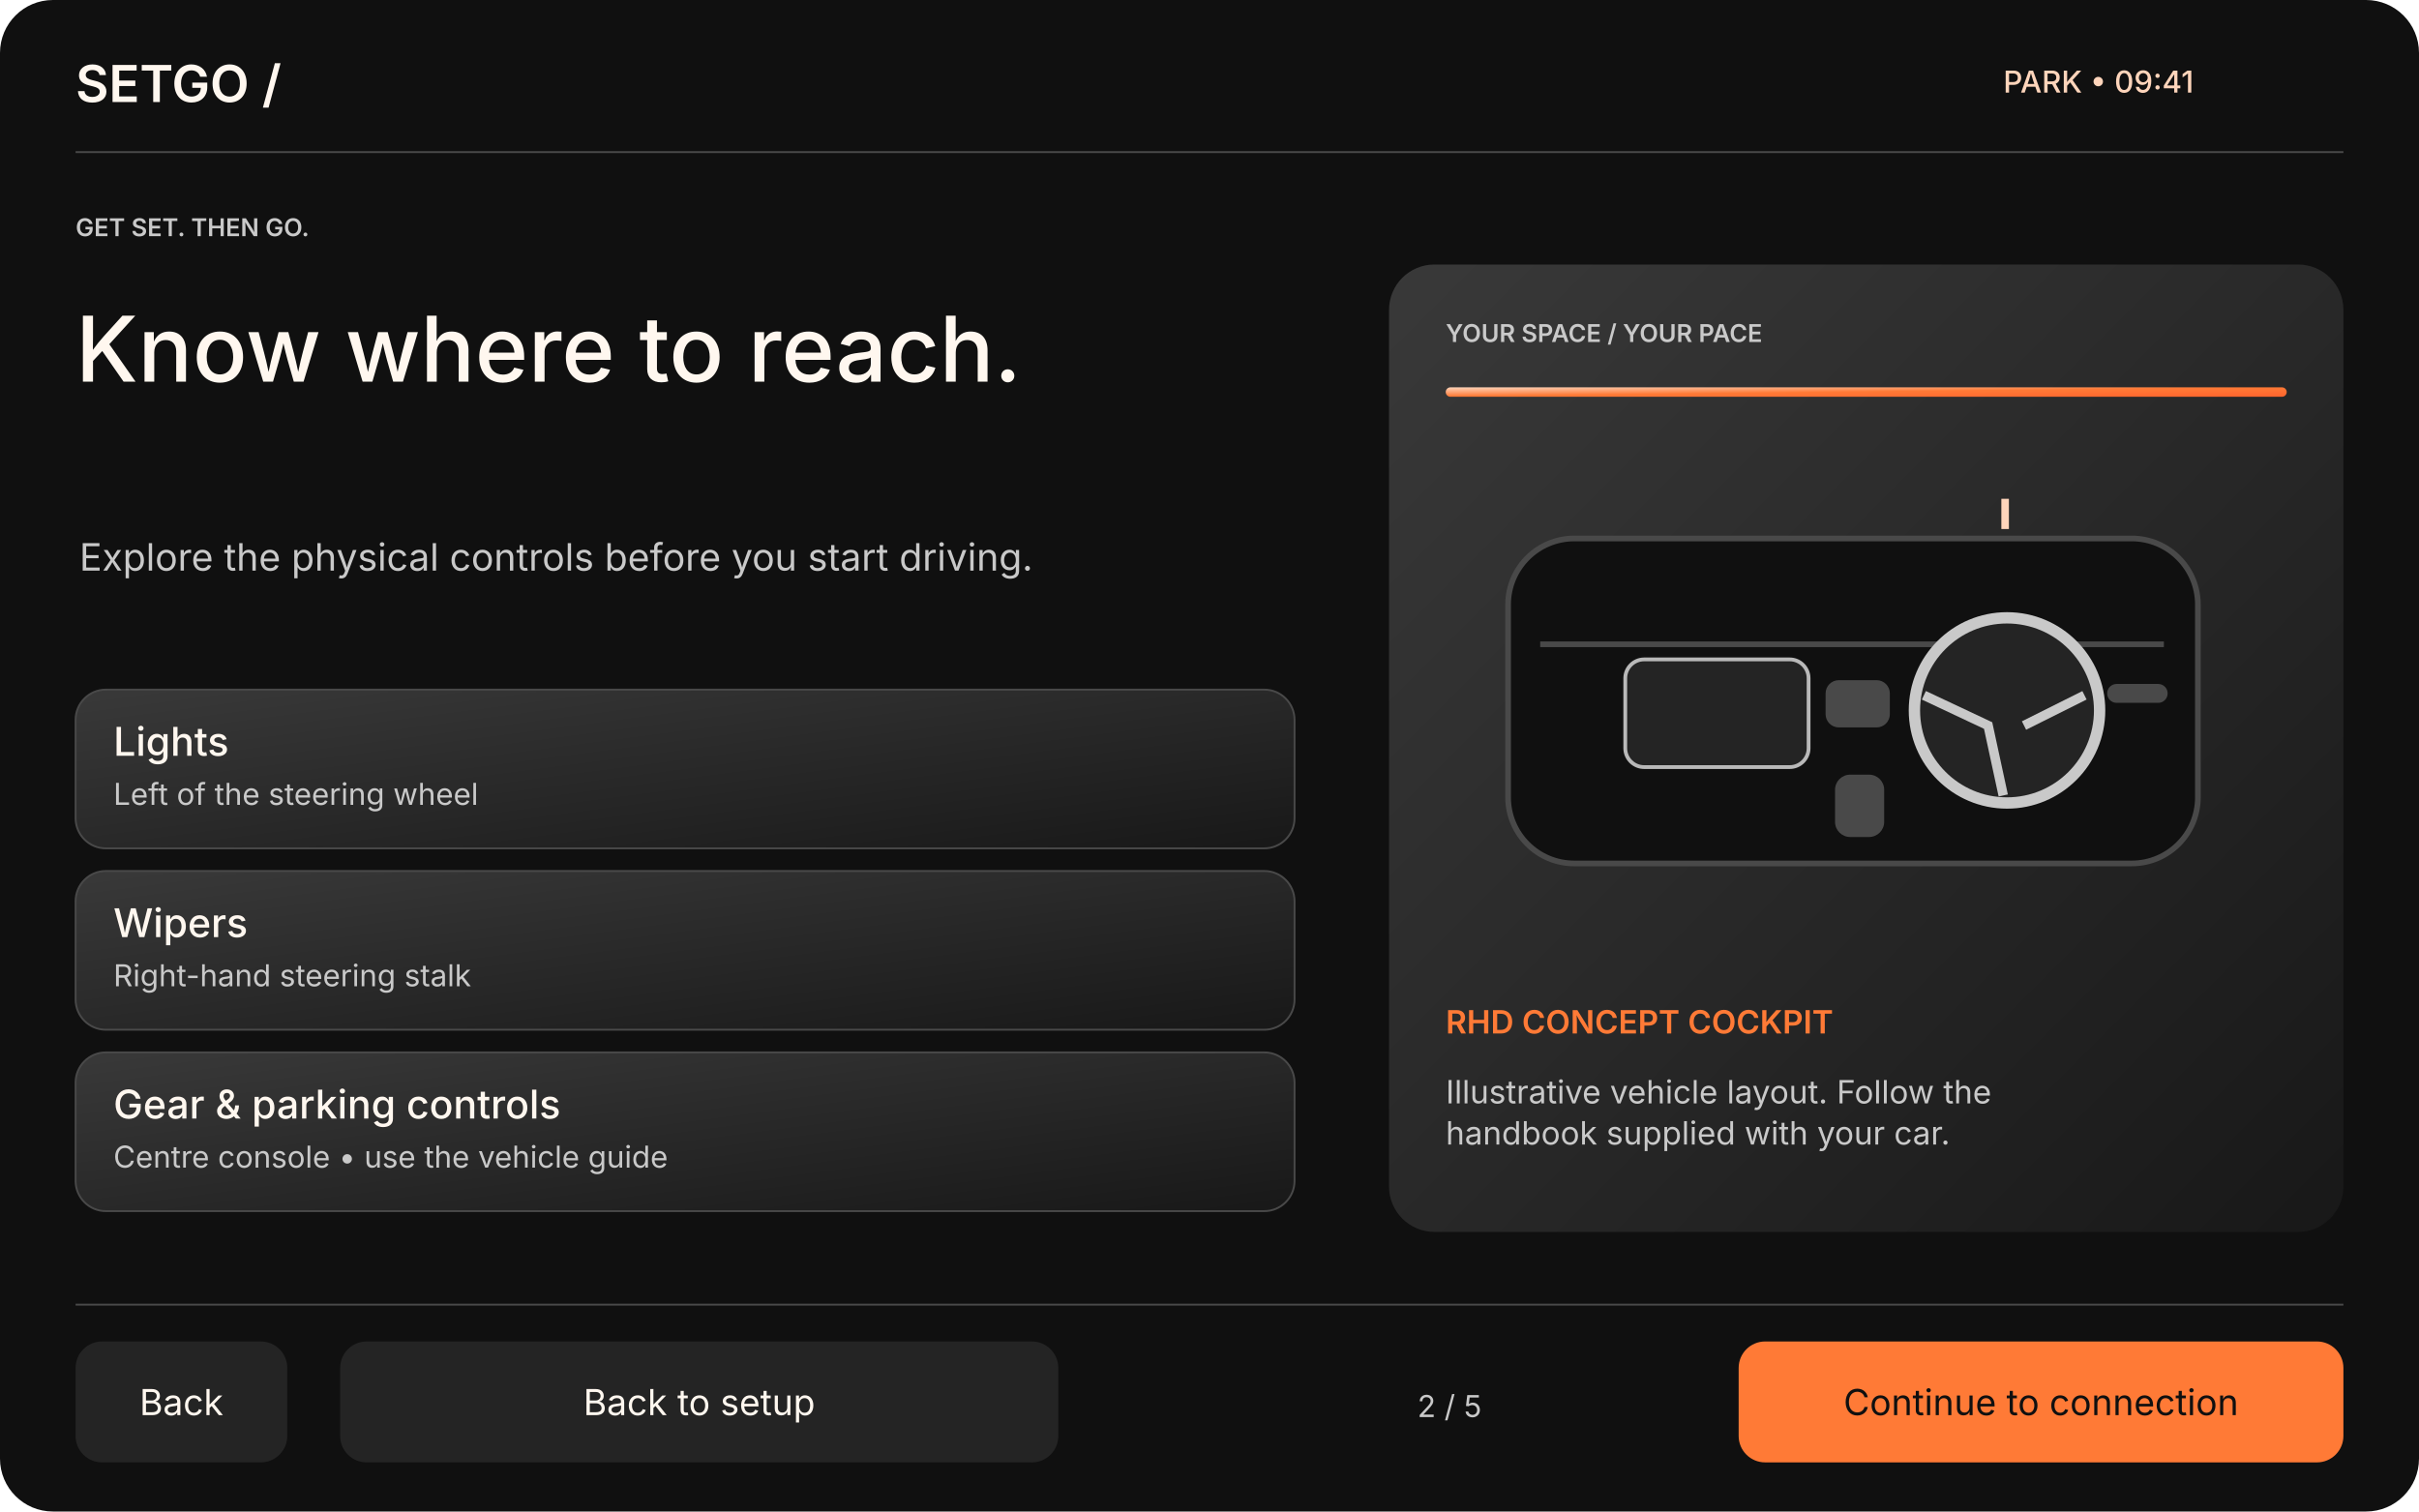
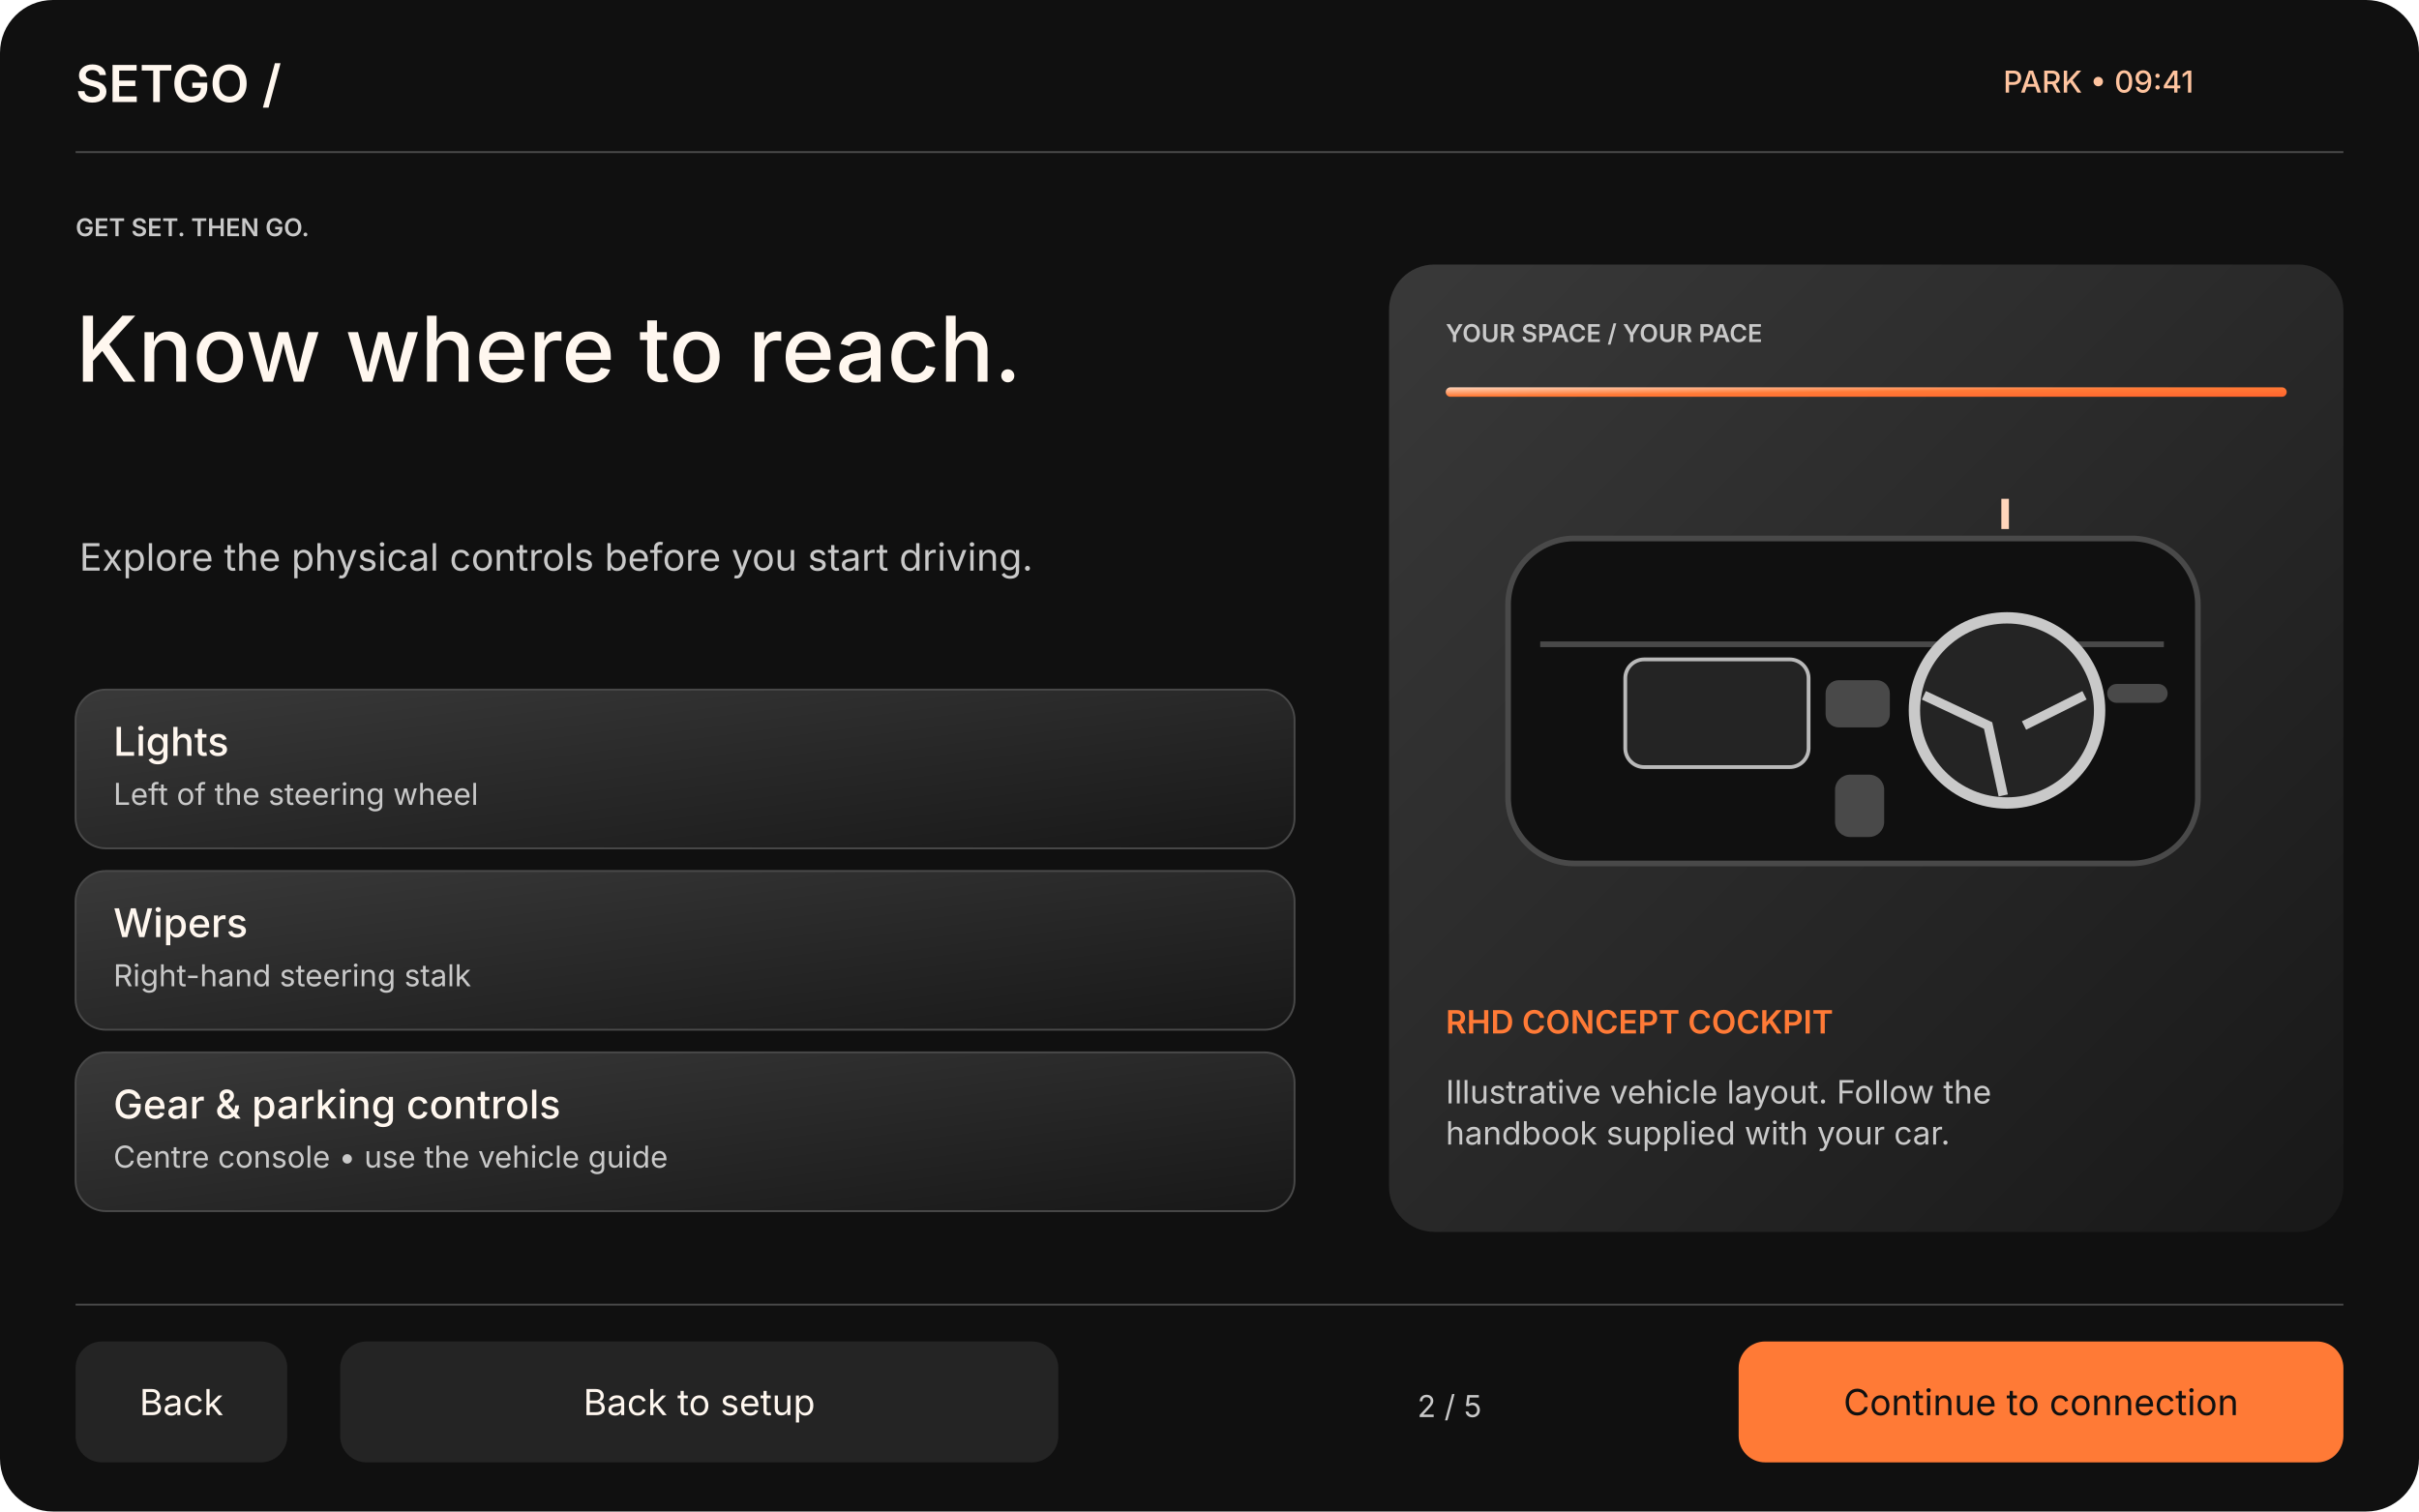
<svg xmlns="http://www.w3.org/2000/svg" width="1280" height="800" viewBox="0 0 1280 800">
  <defs>
    <linearGradient id="glass" x2="1" y2="1">
      <stop stop-color="#393939" />
      <stop offset="1" stop-color="#181818" />
    </linearGradient>
    <linearGradient id="signature" x1="0" y1="0" x2="1" y2="1">
      <stop stop-color="#FFD5BB" />
      <stop offset=".48" stop-color="#FF7A36" />
      <stop offset="1" stop-color="#FF642D" />
    </linearGradient>
  </defs>
  <rect x="0" y="0" width="1280" height="800" rx="28" fill="#101010" stroke="none" />
  <text x="40" y="54.0" font-family="Inter,Arial,sans-serif" font-size="27" font-weight="600" fill="#FFF7EF">SETGO /</text>
-   <text x="1060" y="49.0" font-family="Inter,Arial,sans-serif" font-size="16" font-weight="500" fill="#FFD5BB">PARK  •  09:41</text>
+   <text x="1060" y="49.0" font-family="Inter,Arial,sans-serif" font-size="16" font-weight="500" fill="#FFC49F">PARK  •  09:41</text>
  <rect x="40" y="80" width="1200" height="1" rx="0" fill="#494949" stroke="none" />
  <text x="40" y="125.0" font-family="Inter,Arial,sans-serif" font-size="13" font-weight="600" fill="#C9C9C9">GET SET. THEN GO.</text>
  <text x="40" y="202.0" font-family="Inter,Arial,sans-serif" font-size="48" font-weight="500" fill="#FFF7EF">Know where to reach.</text>
  <text x="42" y="302.0" font-family="Inter,Arial,sans-serif" font-size="20" font-weight="400" fill="#C9C9C9">Explore the physical controls before you start driving.</text>
  <rect x="40" y="365" width="645" height="84" rx="16" fill="url(#glass)" stroke="#494949" />
  <text x="60" y="400.0" font-family="Inter,Arial,sans-serif" font-size="21" font-weight="500" fill="#FFF7EF">Lights</text>
  <text x="60" y="426.0" font-family="Inter,Arial,sans-serif" font-size="16" font-weight="400" fill="#C9C9C9">Left of the steering wheel</text>
  <rect x="40" y="461" width="645" height="84" rx="16" fill="url(#glass)" stroke="#494949" />
  <text x="60" y="496.0" font-family="Inter,Arial,sans-serif" font-size="21" font-weight="500" fill="#FFF7EF">Wipers</text>
  <text x="60" y="522.0" font-family="Inter,Arial,sans-serif" font-size="16" font-weight="400" fill="#C9C9C9">Right-hand steering stalk</text>
  <rect x="40" y="557" width="645" height="84" rx="16" fill="url(#glass)" stroke="#494949" />
  <text x="60" y="592.0" font-family="Inter,Arial,sans-serif" font-size="21" font-weight="500" fill="#FFF7EF">Gear &amp; parking controls</text>
  <text x="60" y="618.0" font-family="Inter,Arial,sans-serif" font-size="16" font-weight="400" fill="#C9C9C9">Centre console • use the vehicle guide</text>
  <rect x="735" y="140" width="505" height="512" rx="24" fill="url(#glass)" stroke="none" />
  <text x="765" y="181.0" font-family="Inter,Arial,sans-serif" font-size="13" font-weight="600" fill="#C9C9C9">YOUR SPACE / YOUR PACE</text>
  <svg x="780" y="250" width="400" height="240" viewBox="0 0 400 240">
    <rect x="18" y="35" width="365" height="172" rx="35" fill="#101010" stroke="#494949" stroke-width="3" />
    <path d="M35 91 H365" stroke="#494949" stroke-width="3" />
    <rect x="80" y="99" width="97" height="57" rx="10" fill="#242424" stroke="#B9B9B9" stroke-width="2" />
    <circle cx="282" cy="126" r="49" fill="#242424" stroke="#C9C9C9" stroke-width="6" />
    <path d="M238 118 L272 134 L280 171 M323 118 L291 134" fill="none" stroke="#C9C9C9" stroke-width="5" />
    <rect x="186" y="110" width="34" height="25" rx="7" fill="#494949" />
    <rect x="335" y="112" width="32" height="10" rx="5" fill="#494949" />
    <rect x="191" y="160" width="26" height="33" rx="8" fill="#494949" />
    <path d="M281 14 V30" stroke="#FFD5BB" stroke-width="4" />
  </svg>
  <text x="765" y="547.0" font-family="Inter,Arial,sans-serif" font-size="17" font-weight="600" fill="#FF7A36">RHD CONCEPT COCKPIT</text>
  <text x="765" y="584.0" font-family="Inter,Arial,sans-serif" font-size="17" font-weight="400" fill="#C9C9C9">Illustrative vehicle layout. Follow the</text>
  <text x="765" y="605.76" font-family="Inter,Arial,sans-serif" font-size="17" font-weight="400" fill="#C9C9C9">handbook supplied with your car.</text>
  <rect x="40" y="690" width="1200" height="1" rx="0" fill="#494949" stroke="none" />
  <rect x="40" y="710" width="112" height="64" rx="14" fill="#242424" />
  <text x="96.0" y="749" text-anchor="middle" font-family="Inter,Arial,sans-serif" font-size="19" fill="#FFF7EF">Back</text>
  <rect x="920" y="710" width="320" height="64" rx="14" fill="#FF7A36" />
  <text x="1080.0" y="749" text-anchor="middle" font-family="Inter,Arial,sans-serif" font-size="19" fill="#101010">Continue to connection</text>
  <rect x="180" y="710" width="380" height="64" rx="14" fill="#242424" />
  <text x="370.0" y="749" text-anchor="middle" font-family="Inter,Arial,sans-serif" font-size="19" fill="#FFF7EF">Back to setup</text>
  <text x="750" y="750.0" font-family="Inter,Arial,sans-serif" font-size="16" font-weight="400" fill="#C9C9C9">2 / 5</text>
  <rect x="765" y="205" width="445" height="5" rx="2.5" fill="url(#signature)" />
</svg>
